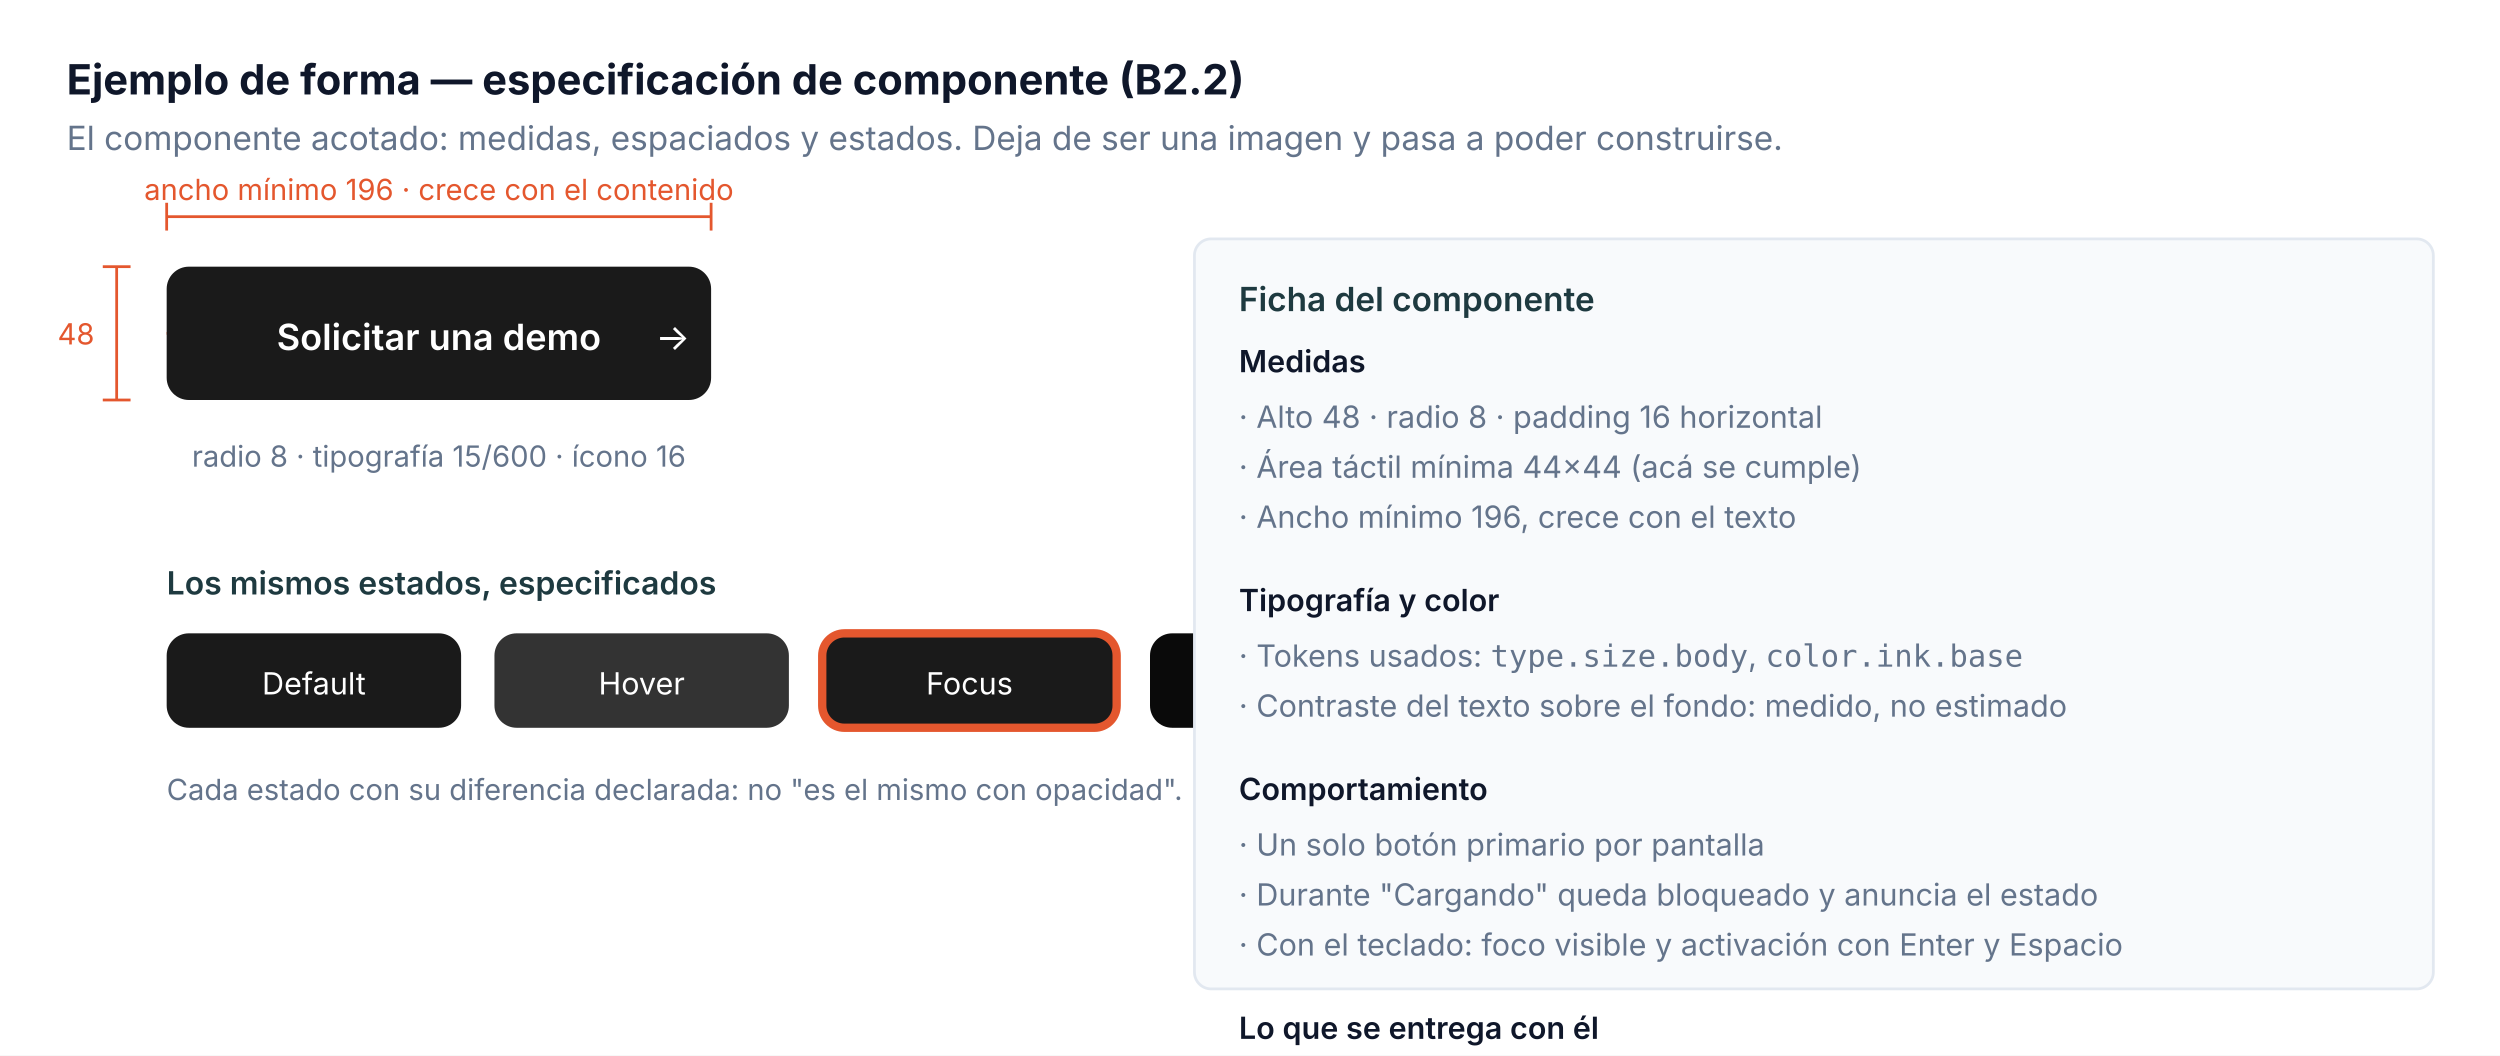
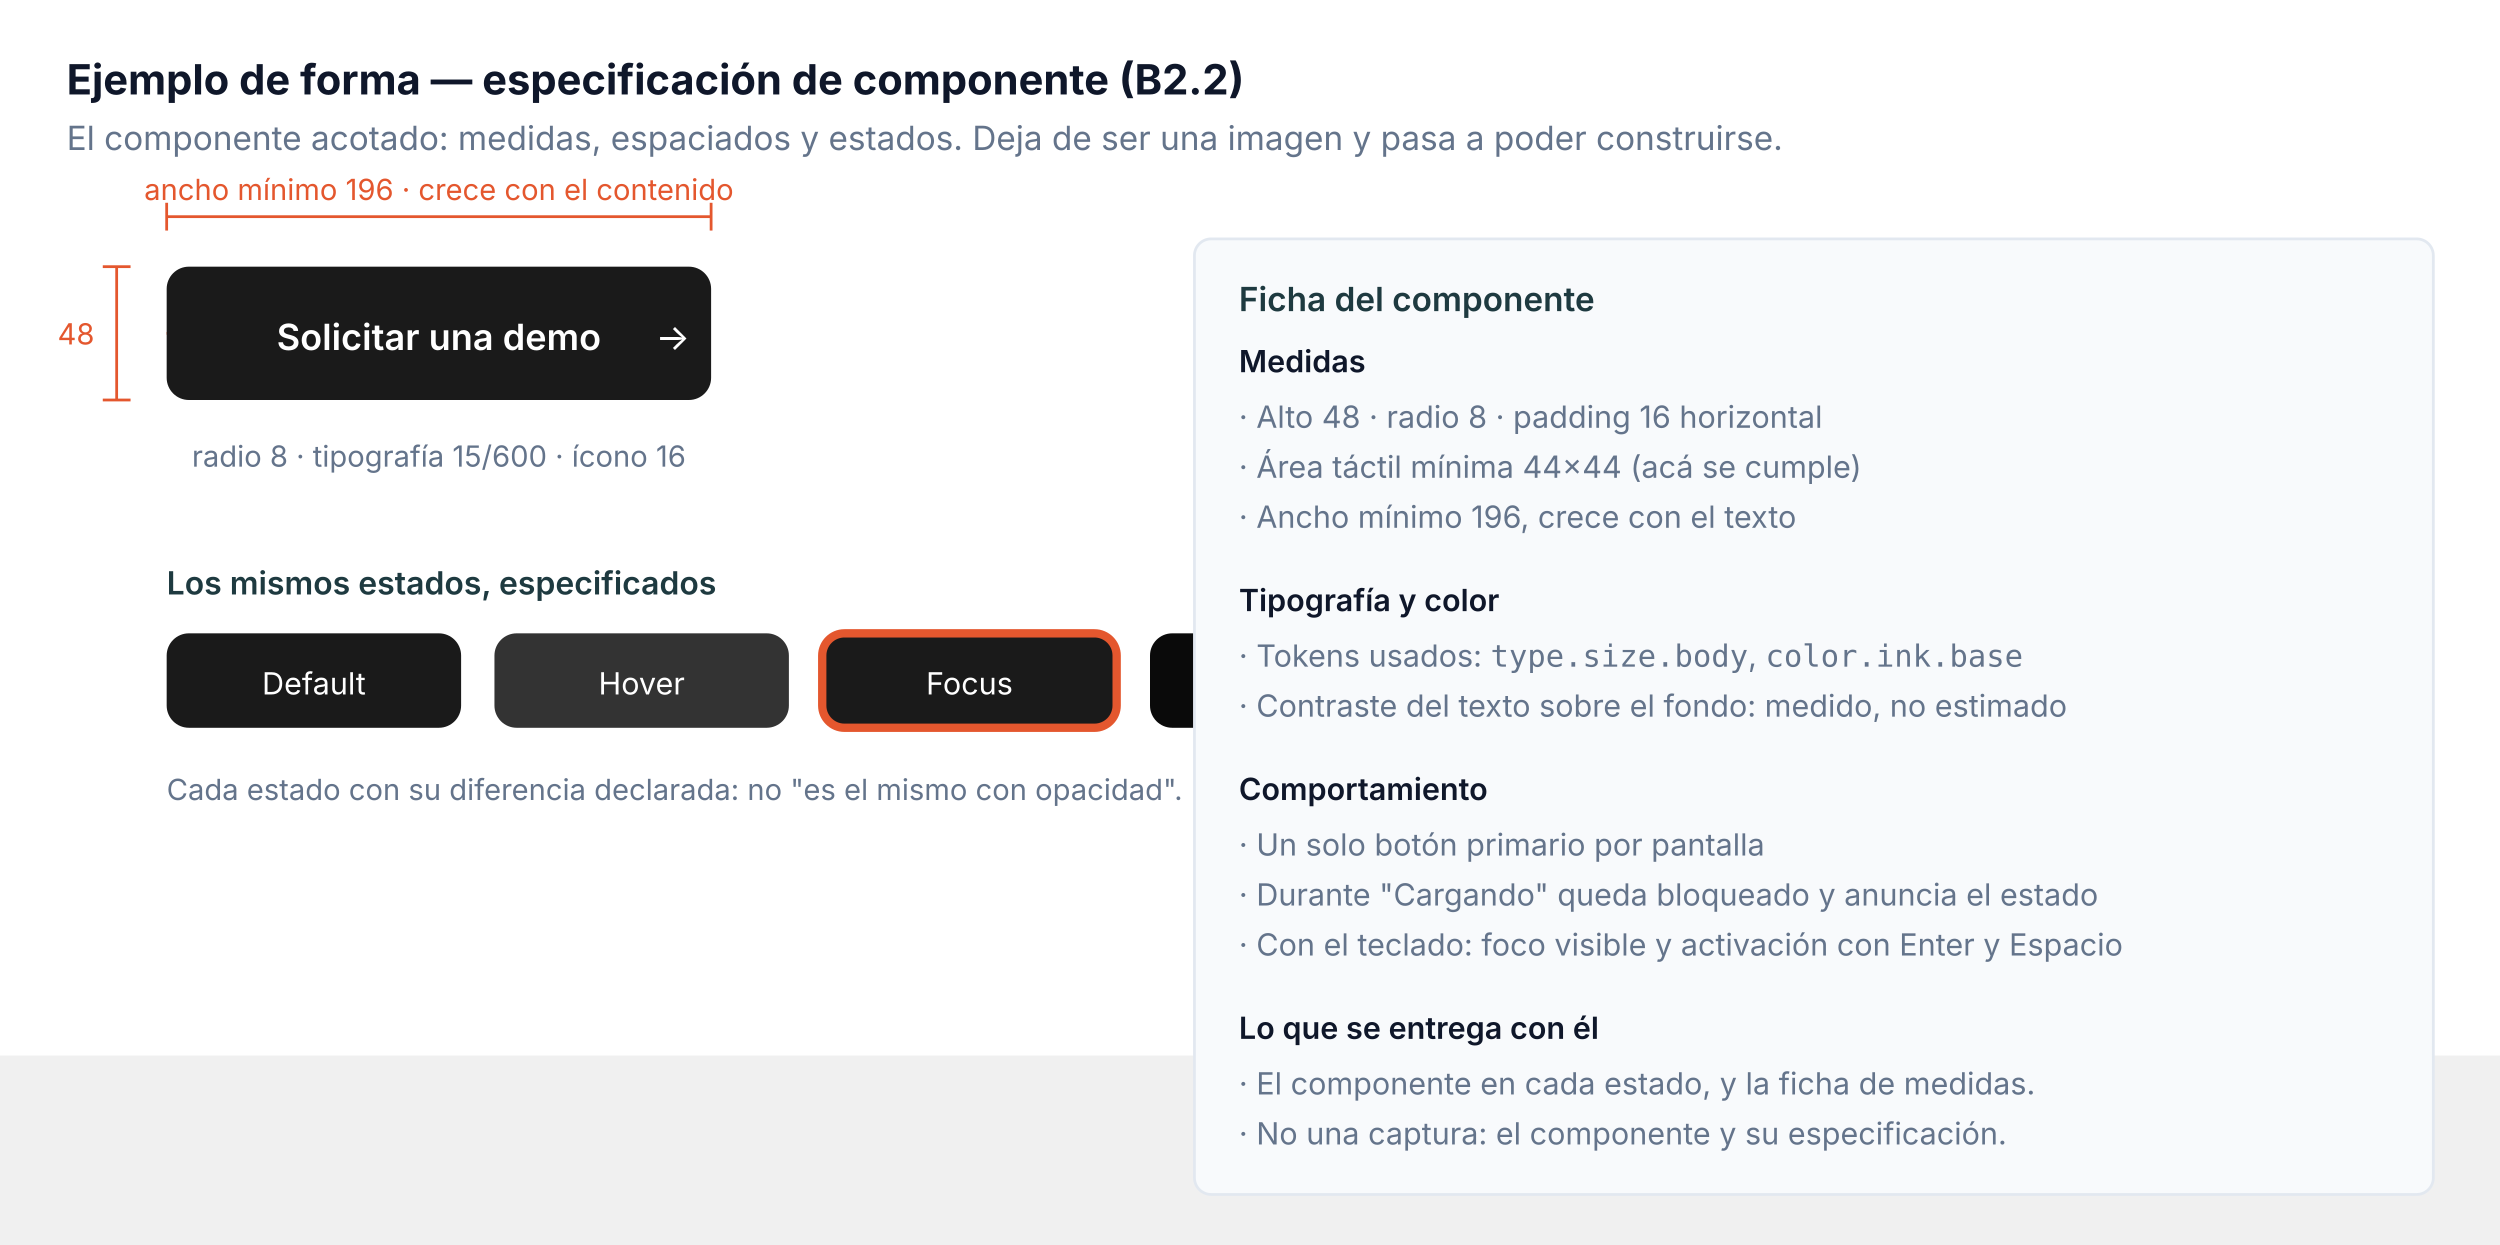
- <svg xmlns="http://www.w3.org/2000/svg" viewBox="0 0 900 380" width="900" height="380" font-family="Inter, -apple-system, Segoe UI, Roboto, sans-serif">
+ <svg xmlns="http://www.w3.org/2000/svg" viewBox="0 0 900 448" width="900" height="448" font-family="Inter, -apple-system, Segoe UI, Roboto, sans-serif">
  <rect width="900" height="380" fill="#FFFFFF" />
  <text x="24" y="34" font-size="15" font-weight="700" fill="#0F172A">Ejemplo de forma — especificación de componente (B2.2)</text>
  <text x="24" y="54" font-size="12" fill="#64748B">El componente acotado: medidas, espaciados y estados. Deja de ser una imagen y pasa a poder construirse.</text>
  <g font-size="10.5" fill="#E4572E">
    <g transform="translate(60,96)">
      <line x1="0" y1="-18" x2="196" y2="-18" stroke="#E4572E" stroke-width="1" />
      <line x1="0" y1="-23" x2="0" y2="-13" stroke="#E4572E" />
      <line x1="196" y1="-23" x2="196" y2="-13" stroke="#E4572E" />
      <text x="98" y="-24" text-anchor="middle">ancho mínimo 196 · crece con el contenido</text>
      <line x1="-18" y1="0" x2="-18" y2="48" stroke="#E4572E" stroke-width="1" />
      <line x1="-23" y1="0" x2="-13" y2="0" stroke="#E4572E" />
      <line x1="-23" y1="48" x2="-13" y2="48" stroke="#E4572E" />
      <text x="-26" y="28" text-anchor="end">48</text>
      <line x1="18" y1="24" x2="18" y2="24" stroke="#E4572E" />
      <line x1="0" y1="24" x2="18" y2="24" stroke="#E4572E" stroke-width="1" stroke-dasharray="2 2" />
      <text x="4" y="20" font-size="10">16</text>
      <rect width="196" height="48" rx="8" fill="#1A1A1A" />
      <text x="98" y="30" text-anchor="middle" font-size="13" font-weight="600" fill="#FFFFFF" font-family="Inter,sans-serif">Solicitar una demo</text>
      <text x="176" y="30" font-size="13" fill="#FFFFFF" font-family="Inter,sans-serif">→</text>
      <text x="98" y="72" text-anchor="middle" fill="#64748B" font-family="Inter,sans-serif">radio 8 · tipografía 15/600 · ícono 16</text>
    </g>
    <g transform="translate(60,214)">
      <text x="0" y="0" fill="#1E3A40" font-size="11.5" font-family="Inter,sans-serif" font-weight="600">Los mismos estados, especificados</text>
      <g transform="translate(0,14)" font-family="Inter,sans-serif">
        <g>
          <rect width="106" height="34" rx="8" fill="#1A1A1A" />
          <text x="53" y="22" font-size="11" fill="#fff" text-anchor="middle">Default</text>
        </g>
        <g transform="translate(118,0)">
          <rect width="106" height="34" rx="8" fill="#333" />
          <text x="53" y="22" font-size="11" fill="#fff" text-anchor="middle">Hover</text>
        </g>
        <g transform="translate(236,0)">
          <rect width="106" height="34" rx="8" fill="#1A1A1A" stroke="#E4572E" stroke-width="3" />
          <text x="53" y="22" font-size="11" fill="#fff" text-anchor="middle">Focus</text>
        </g>
        <g transform="translate(354,0)">
          <rect width="106" height="34" rx="8" fill="#0A0A0A" />
          <text x="53" y="22" font-size="11" fill="#fff" text-anchor="middle">Activo</text>
        </g>
        <g transform="translate(472,0)">
          <rect width="106" height="34" rx="8" fill="#E2E8F0" />
          <text x="53" y="22" font-size="11" fill="#94A3B8" text-anchor="middle">Disabled</text>
        </g>
        <g transform="translate(590,0)">
          <rect width="106" height="34" rx="8" fill="#64748B" />
          <text x="53" y="22" font-size="11" fill="#fff" text-anchor="middle">Cargando</text>
        </g>
      </g>
      <text x="0" y="74" fill="#64748B" font-family="Inter,sans-serif">Cada estado con su diferencia declarada: no "es el mismo con opacidad".</text>
    </g>
  </g>
  <g transform="translate(430,86)" font-size="11" fill="#0F172A">
-     <rect width="446" height="270" rx="6" fill="#F8FAFC" stroke="#E2E8F0" />
+     <rect width="446" height="344" rx="6" fill="#F8FAFC" stroke="#E2E8F0" />
    <text x="16" y="26" font-size="12" font-weight="600" fill="#1E3A40">Ficha del componente</text>
    <g transform="translate(16,48)">
      <text y="0" font-weight="600">Medidas</text>
      <text y="20" fill="#64748B">· Alto 48 · radio 8 · padding 16 horizontal</text>
      <text y="38" fill="#64748B">· Área táctil mínima 44×44 (acá se cumple)</text>
      <text y="56" fill="#64748B">· Ancho mínimo 196, crece con el texto</text>
      <text y="86" font-weight="600">Tipografía y color</text>
      <text y="106" fill="#64748B">· Tokens usados: <tspan font-family="ui-monospace,Menlo,monospace">type.size.body</tspan>, <tspan font-family="ui-monospace,Menlo,monospace">color.ink.base</tspan>
      </text>
      <text y="124" fill="#64748B">· Contraste del texto sobre el fondo: medido, no estimado</text>
      <text y="154" font-weight="600">Comportamiento</text>
      <text y="174" fill="#64748B">· Un solo botón primario por pantalla</text>
      <text y="192" fill="#64748B">· Durante "Cargando" queda bloqueado y anuncia el estado</text>
      <text y="210" fill="#64748B">· Con el teclado: foco visible y activación con Enter y Espacio</text>
      <text y="240" font-weight="600">Lo que se entrega con él</text>
      <text y="260" fill="#64748B">· El componente en cada estado, y la ficha de medidas.</text>
      <text y="278" fill="#64748B">· No una captura: el componente y su especificación.</text>
    </g>
  </g>
</svg>
